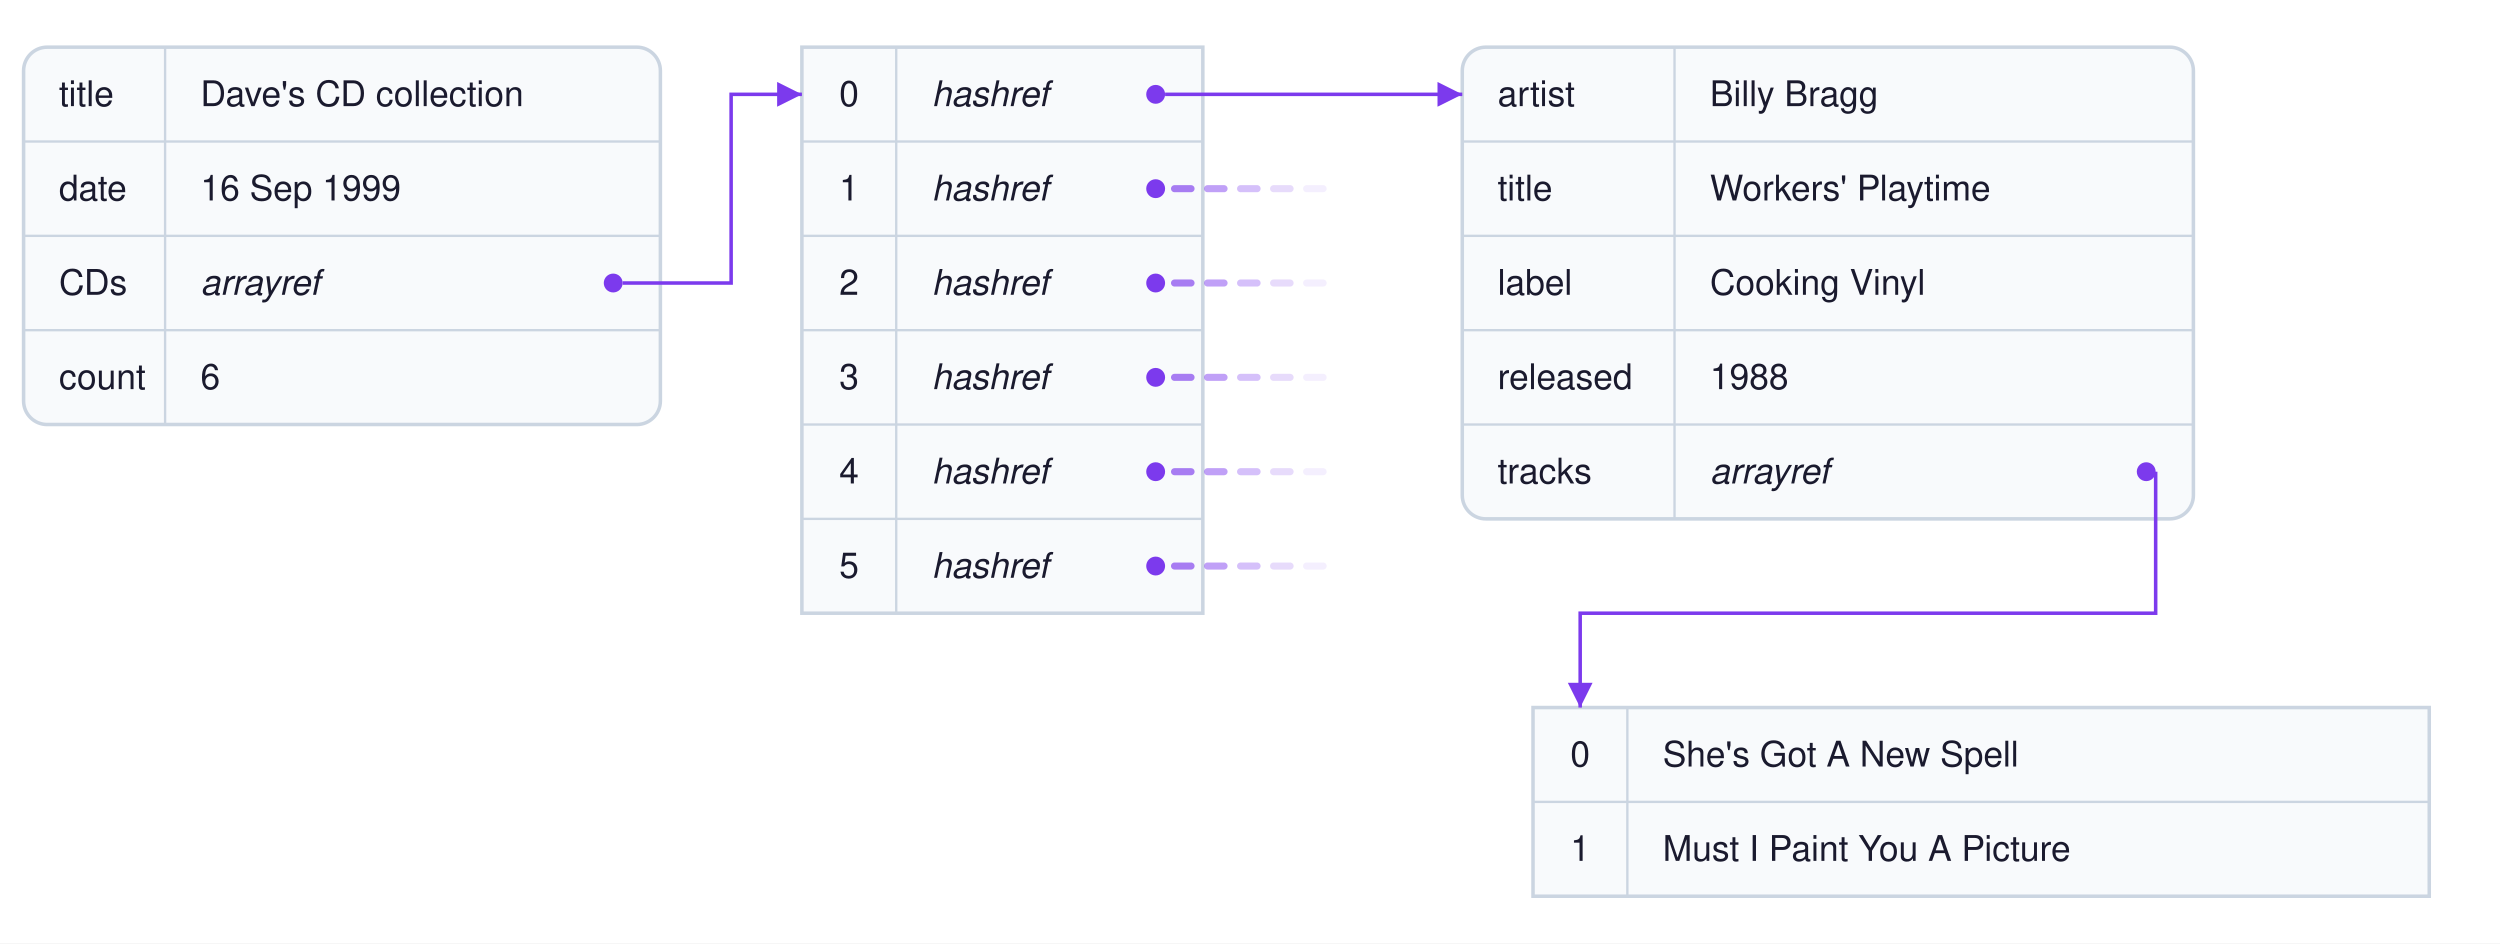
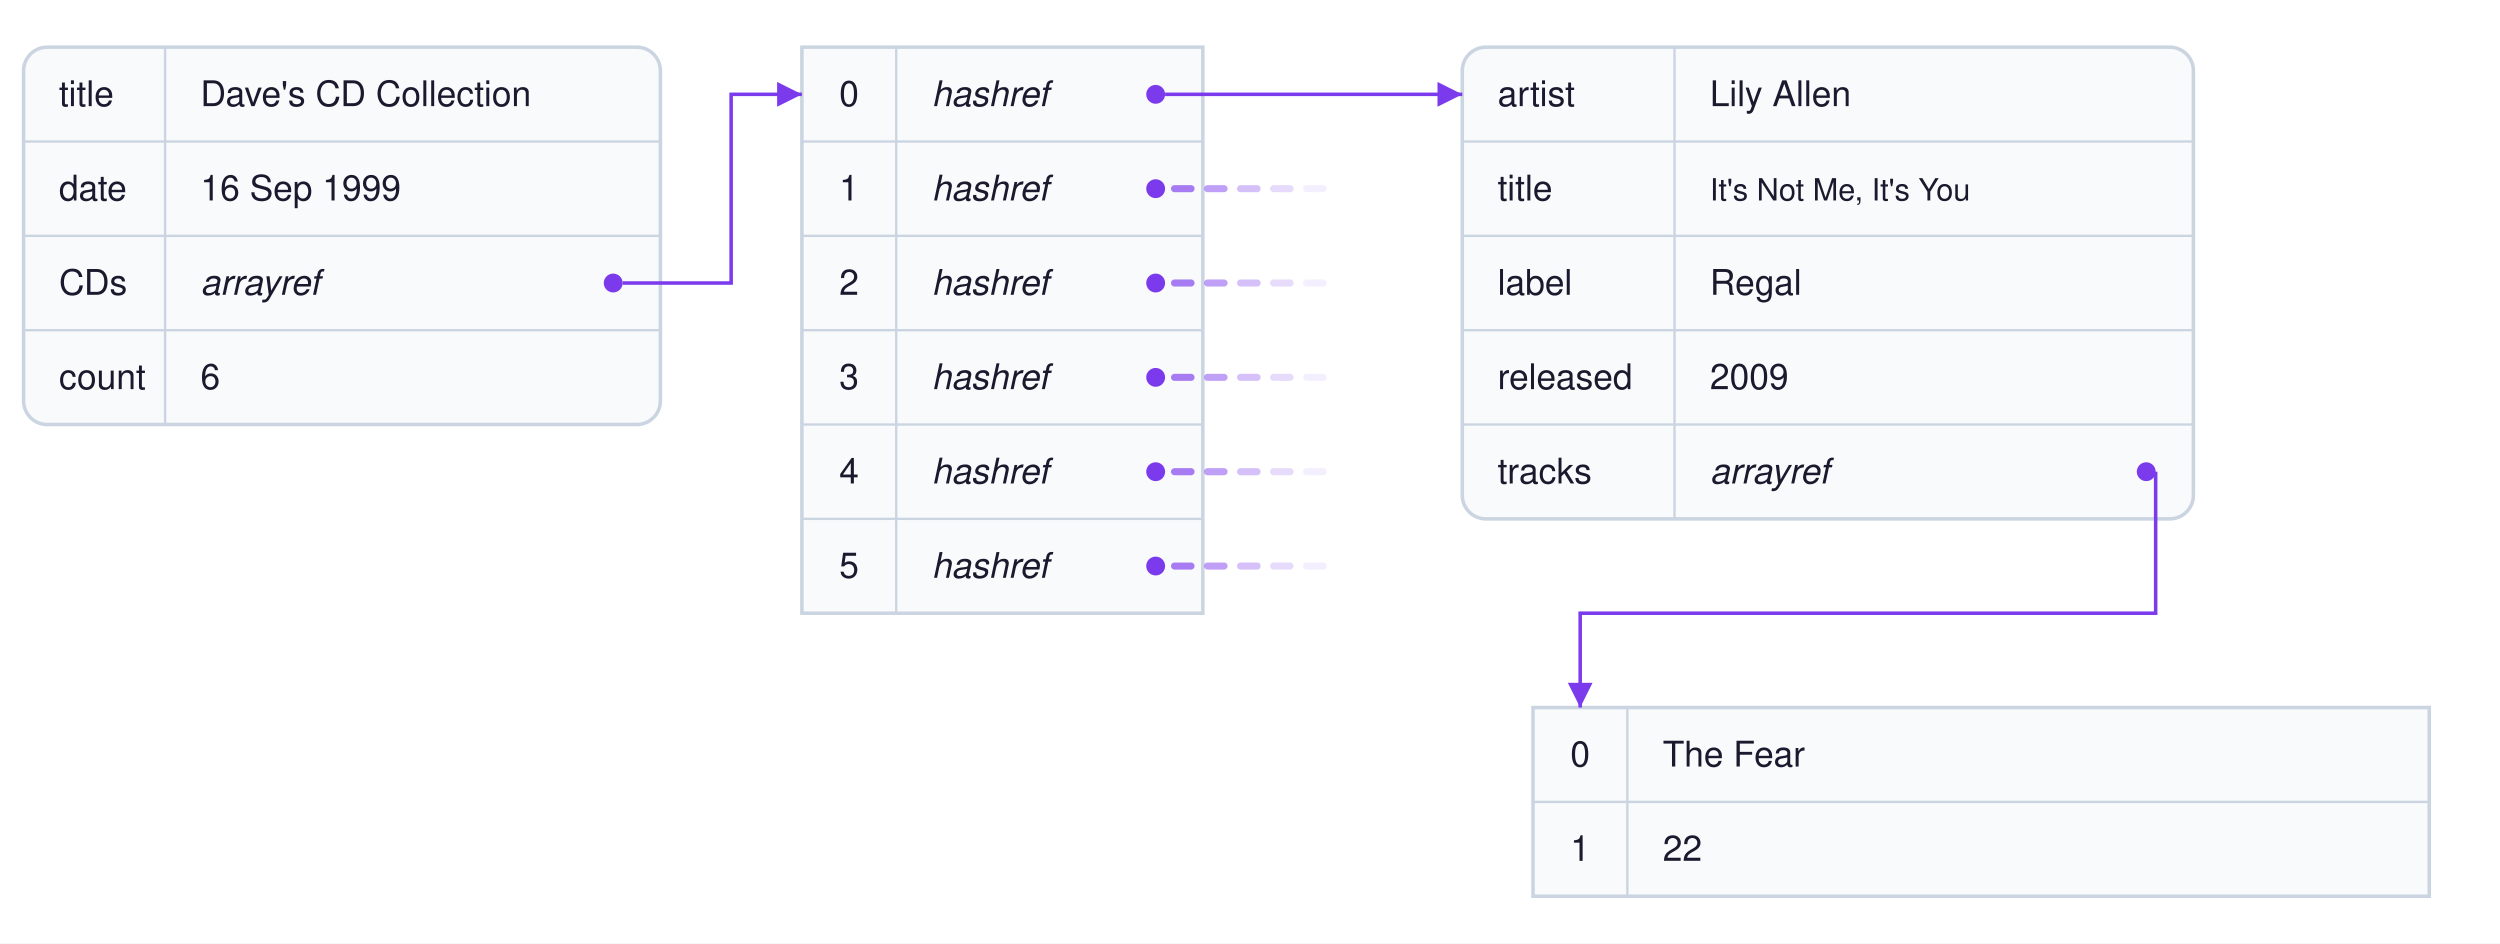
<svg xmlns="http://www.w3.org/2000/svg" viewBox="0 0 1060 400" font-family="Helvetica, Arial, sans-serif">
  <rect x="0" y="0" width="1060" height="400" fill="#ffffff" />
  <defs>
    <marker id="r81" markerWidth="9" markerHeight="9" refX="7" refY="3.5" orient="auto">
      <path d="M0,0 L7,3.5 L0,7 Z" fill="#7c3aed" />
    </marker>
  </defs>
  <g stroke="#cbd5e1" stroke-width="1.5" fill="#f8fafc">
    <rect x="10" y="20" width="270" height="160" rx="10" ry="10" />
  </g>
  <g stroke="#cbd5e1" stroke-width="1">
    <line x1="10" y1="60" x2="280" y2="60" />
    <line x1="10" y1="100" x2="280" y2="100" />
    <line x1="10" y1="140" x2="280" y2="140" />
    <line x1="70" y1="20" x2="70" y2="180" />
  </g>
  <g font-size="15" fill="#1a1a2e">
    <text x="25" y="45">title</text>
-     <text x="85" y="45">Dave's CD collection</text>
+     <text x="85" y="45">Dave's CD Collection</text>
    <text x="25" y="85">date</text>
    <text x="85" y="85">16 Sep 1999</text>
    <text x="25" y="125">CDs</text>
    <text x="85" y="125" font-style="italic">arrayref</text>
    <text x="25" y="165">count</text>
    <text x="85" y="165">6</text>
  </g>
  <circle cx="260" cy="120" r="4" fill="#7c3aed" />
  <g stroke="#cbd5e1" stroke-width="1.5" fill="#f8fafc">
    <rect x="340" y="20" width="170" height="240" />
  </g>
  <g stroke="#cbd5e1" stroke-width="1">
    <line x1="340" y1="60" x2="510" y2="60" />
    <line x1="340" y1="100" x2="510" y2="100" />
    <line x1="340" y1="140" x2="510" y2="140" />
    <line x1="340" y1="180" x2="510" y2="180" />
    <line x1="340" y1="220" x2="510" y2="220" />
    <line x1="380" y1="20" x2="380" y2="260" />
  </g>
  <g font-size="15" fill="#1a1a2e">
    <text x="360" y="45" text-anchor="middle">0</text>
    <text x="395" y="45" font-style="italic">hashref</text>
    <text x="360" y="85" text-anchor="middle">1</text>
    <text x="395" y="85" font-style="italic">hashref</text>
    <text x="360" y="125" text-anchor="middle">2</text>
    <text x="395" y="125" font-style="italic">hashref</text>
    <text x="360" y="165" text-anchor="middle">3</text>
    <text x="395" y="165" font-style="italic">hashref</text>
    <text x="360" y="205" text-anchor="middle">4</text>
    <text x="395" y="205" font-style="italic">hashref</text>
    <text x="360" y="245" text-anchor="middle">5</text>
    <text x="395" y="245" font-style="italic">hashref</text>
  </g>
  <circle cx="490" cy="40" r="4" fill="#7c3aed" />
  <g fill="#7c3aed">
    <circle cx="490" cy="80" r="4" />
    <circle cx="490" cy="120" r="4" />
    <circle cx="490" cy="160" r="4" />
    <circle cx="490" cy="200" r="4" />
    <circle cx="490" cy="240" r="4" />
  </g>
  <g stroke="#7c3aed" stroke-width="3" stroke-linecap="round">
    <g>
      <line x1="498" y1="80" x2="505" y2="80" stroke-opacity="0.65" />
      <line x1="512" y1="80" x2="519" y2="80" stroke-opacity="0.48" />
      <line x1="526" y1="80" x2="533" y2="80" stroke-opacity="0.32" />
      <line x1="540" y1="80" x2="547" y2="80" stroke-opacity="0.18" />
      <line x1="554" y1="80" x2="561" y2="80" stroke-opacity="0.08" />
    </g>
    <g>
      <line x1="498" y1="120" x2="505" y2="120" stroke-opacity="0.65" />
      <line x1="512" y1="120" x2="519" y2="120" stroke-opacity="0.48" />
      <line x1="526" y1="120" x2="533" y2="120" stroke-opacity="0.32" />
      <line x1="540" y1="120" x2="547" y2="120" stroke-opacity="0.18" />
      <line x1="554" y1="120" x2="561" y2="120" stroke-opacity="0.08" />
    </g>
    <g>
      <line x1="498" y1="160" x2="505" y2="160" stroke-opacity="0.65" />
      <line x1="512" y1="160" x2="519" y2="160" stroke-opacity="0.48" />
      <line x1="526" y1="160" x2="533" y2="160" stroke-opacity="0.32" />
      <line x1="540" y1="160" x2="547" y2="160" stroke-opacity="0.18" />
      <line x1="554" y1="160" x2="561" y2="160" stroke-opacity="0.08" />
    </g>
    <g>
      <line x1="498" y1="200" x2="505" y2="200" stroke-opacity="0.65" />
      <line x1="512" y1="200" x2="519" y2="200" stroke-opacity="0.48" />
      <line x1="526" y1="200" x2="533" y2="200" stroke-opacity="0.32" />
      <line x1="540" y1="200" x2="547" y2="200" stroke-opacity="0.18" />
      <line x1="554" y1="200" x2="561" y2="200" stroke-opacity="0.08" />
    </g>
    <g>
      <line x1="498" y1="240" x2="505" y2="240" stroke-opacity="0.65" />
      <line x1="512" y1="240" x2="519" y2="240" stroke-opacity="0.48" />
      <line x1="526" y1="240" x2="533" y2="240" stroke-opacity="0.32" />
      <line x1="540" y1="240" x2="547" y2="240" stroke-opacity="0.18" />
      <line x1="554" y1="240" x2="561" y2="240" stroke-opacity="0.08" />
    </g>
  </g>
  <g stroke="#cbd5e1" stroke-width="1.5" fill="#f8fafc">
    <rect x="620" y="20" width="310" height="200" rx="10" ry="10" />
  </g>
  <g stroke="#cbd5e1" stroke-width="1">
    <line x1="620" y1="60" x2="930" y2="60" />
    <line x1="620" y1="100" x2="930" y2="100" />
    <line x1="620" y1="140" x2="930" y2="140" />
    <line x1="620" y1="180" x2="930" y2="180" />
    <line x1="710" y1="20" x2="710" y2="220" />
  </g>
  <g font-size="15" fill="#1a1a2e">
    <text x="635" y="45">artist</text>
-     <text x="725" y="45">Billy Bragg</text>
+     <text x="725" y="45">Lily Allen</text>
    <text x="635" y="85">title</text>
-     <text x="725" y="85">Workers' Playtime</text>
+     <text x="725" y="85" font-size="13">It's Not Me, It's You</text>
    <text x="635" y="125">label</text>
-     <text x="725" y="125">Cooking Vinyl</text>
+     <text x="725" y="125">Regal</text>
    <text x="635" y="165">released</text>
-     <text x="725" y="165">1988</text>
+     <text x="725" y="165">2009</text>
    <text x="635" y="205">tracks</text>
    <text x="725" y="205" font-style="italic">arrayref</text>
  </g>
  <circle cx="910" cy="200" r="4" fill="#7c3aed" />
  <g stroke="#cbd5e1" stroke-width="1.5" fill="#f8fafc">
    <rect x="650" y="300" width="380" height="80" />
  </g>
  <g stroke="#cbd5e1" stroke-width="1">
    <line x1="650" y1="340" x2="1030" y2="340" />
    <line x1="690" y1="300" x2="690" y2="380" />
  </g>
  <g font-size="15" fill="#1a1a2e">
    <text x="670" y="325" text-anchor="middle">0</text>
-     <text x="705" y="325">She's Got A New Spell</text>
+     <text x="705" y="325">The Fear</text>
    <text x="670" y="365" text-anchor="middle">1</text>
-     <text x="705" y="365">Must I Paint You A Picture</text>
+     <text x="705" y="365">22</text>
  </g>
  <g stroke="#7c3aed" stroke-width="1.5" fill="none" marker-end="url(#r81)">
    <path d="M 264 120 L 310 120 L 310 40 L 340 40" />
    <path d="M 494 40 L 620 40" />
    <path d="M 914 200 L 914 260 L 670 260 L 670 300" />
  </g>
</svg>
